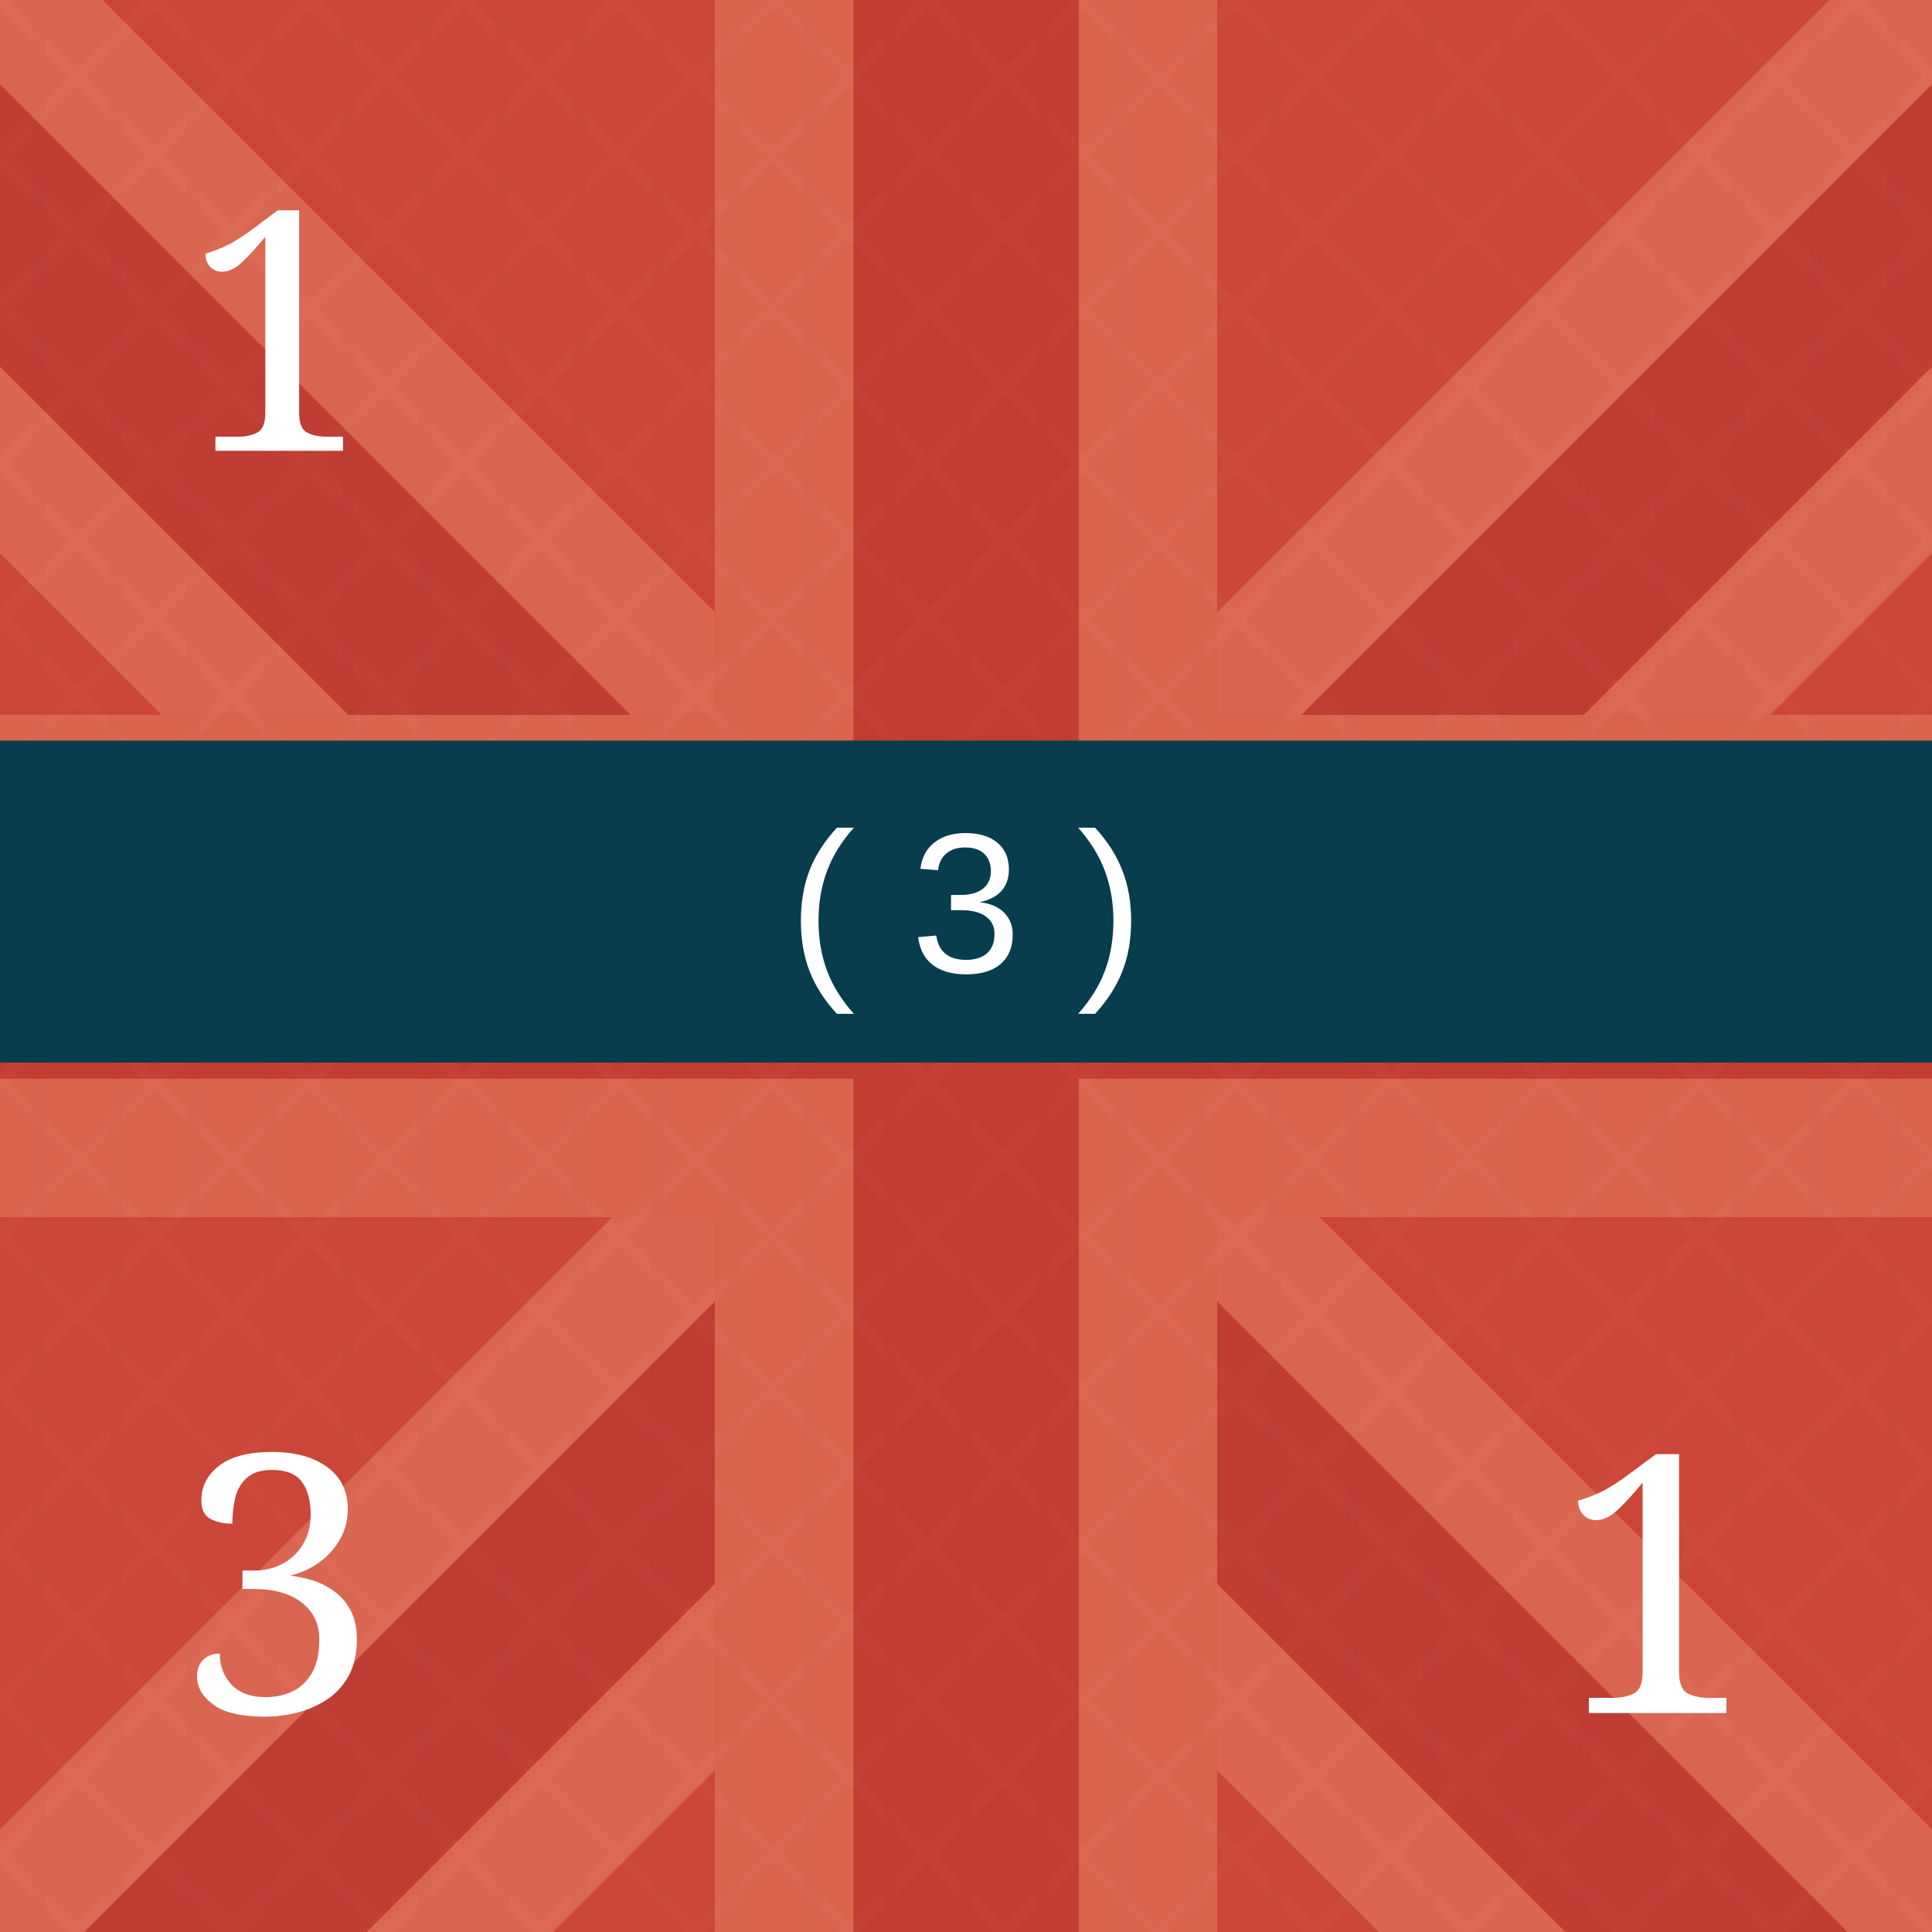
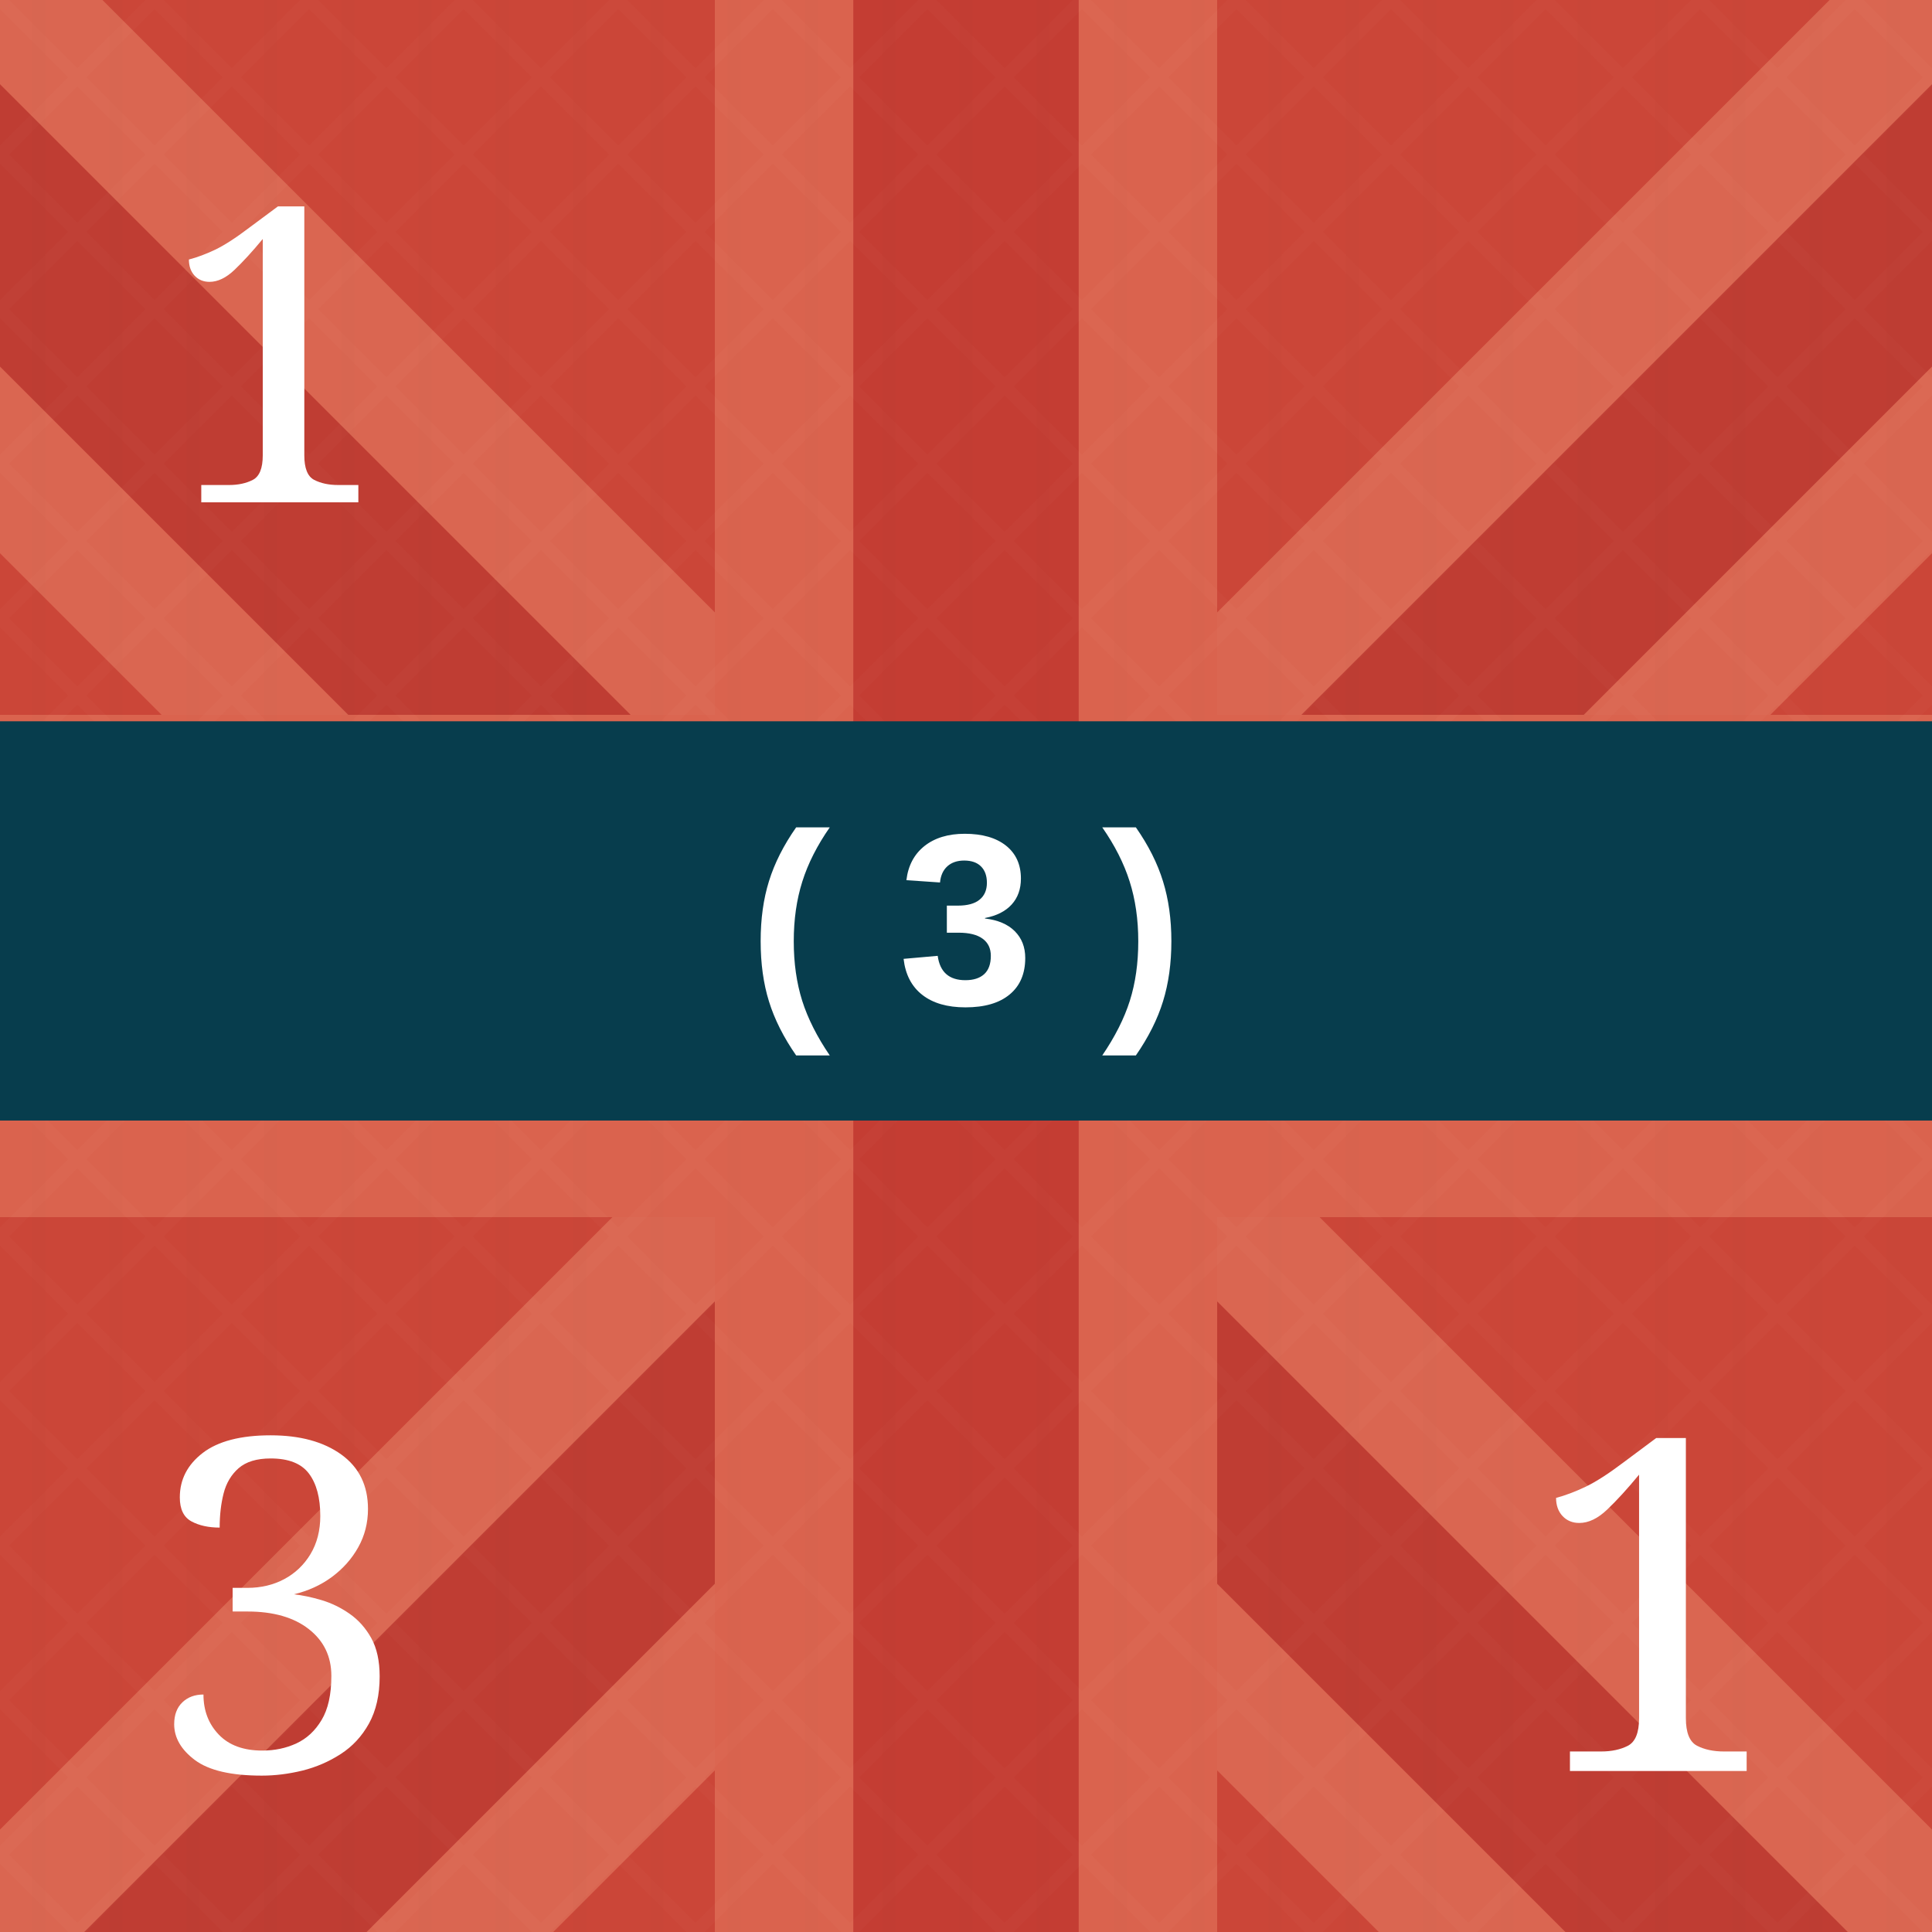
<svg xmlns="http://www.w3.org/2000/svg" viewBox="0 0 300 300" role="img" aria-labelledby="title desc">
  <defs>
    <pattern id="blueTexture" width="18" height="18" patternUnits="userSpaceOnUse">
      <rect width="18" height="18" fill="#083d4c" />
      <path d="M0 3H18 M0 12H18" stroke="#b7d0c6" stroke-opacity=".11" stroke-width="1" />
      <path d="M5 0V18 M14 0V18" stroke="#d3e0d2" stroke-opacity=".08" stroke-width="1" />
    </pattern>
    <pattern id="redTexture" width="24" height="24" patternUnits="userSpaceOnUse">
      <rect width="24" height="24" fill="#d94234" />
      <path d="M0 0L24 24M24 0L0 24" stroke="#ffc0a4" stroke-opacity=".14" stroke-width="2" />
      <path d="M6 0V24M18 0V24" stroke="#831e22" stroke-opacity=".14" stroke-width="2" />
    </pattern>
    <pattern id="blackTexture" width="12" height="12" patternUnits="userSpaceOnUse" patternTransform="rotate(35)">
      <rect width="12" height="12" fill="#101214" />
      <path d="M0 2H12" stroke="#6a6a6a" stroke-opacity=".35" stroke-width="1" />
    </pattern>
    <filter id="shadow" x="-15%" y="-15%" width="130%" height="130%">
      <feDropShadow dx="0" dy="2" stdDeviation="2" flood-opacity=".38" />
    </filter>
  </defs>
  <rect width="300" height="300" fill="#c84739" />
  <g opacity=".42">
    <path d="M-35 0L300 335M335 0L0 335" stroke="#f4a17f" stroke-width="72" />
    <path d="M-35 0L300 335M335 0L0 335" stroke="#a82f2b" stroke-width="31" />
    <path d="M150 0V300M0 150H300" stroke="#f29a78" stroke-width="78" />
    <path d="M150 0V300M0 150H300" stroke="#b52f2c" stroke-width="35" />
  </g>
  <rect width="300" height="300" fill="url(#redTexture)" opacity=".16" />
-   <text x="43" y="70" fill="#fff" font-family="Georgia, serif" font-size="52" text-anchor="middle">1</text>
-   <rect y="115" width="300" height="50" fill="#073d4d" />
-   <text x="150" y="151" fill="#fff" font-family="Arial, sans-serif" font-size="31" text-anchor="middle">( 3 )</text>
-   <text x="43" y="266" fill="#fff" font-family="Georgia, serif" font-size="56" text-anchor="middle">3</text>
-   <text x="257" y="266" fill="#fff" font-family="Georgia, serif" font-size="56" text-anchor="middle">1</text>
+   <text x="43" y="78" fill="#fff" font-family="Georgia, serif" font-size="64" text-anchor="middle">1</text>
+   <rect y="112" width="300" height="62" fill="#073d4d" />
+   <text x="150" y="156" fill="#fff" font-family="Arial, sans-serif" font-size="38" font-weight="bold" text-anchor="middle">( 3 )</text>
+   <text x="43" y="275" fill="#fff" font-family="Georgia, serif" font-size="72" text-anchor="middle">3</text>
+   <text x="257" y="275" fill="#fff" font-family="Georgia, serif" font-size="72" text-anchor="middle">1</text>
</svg>
